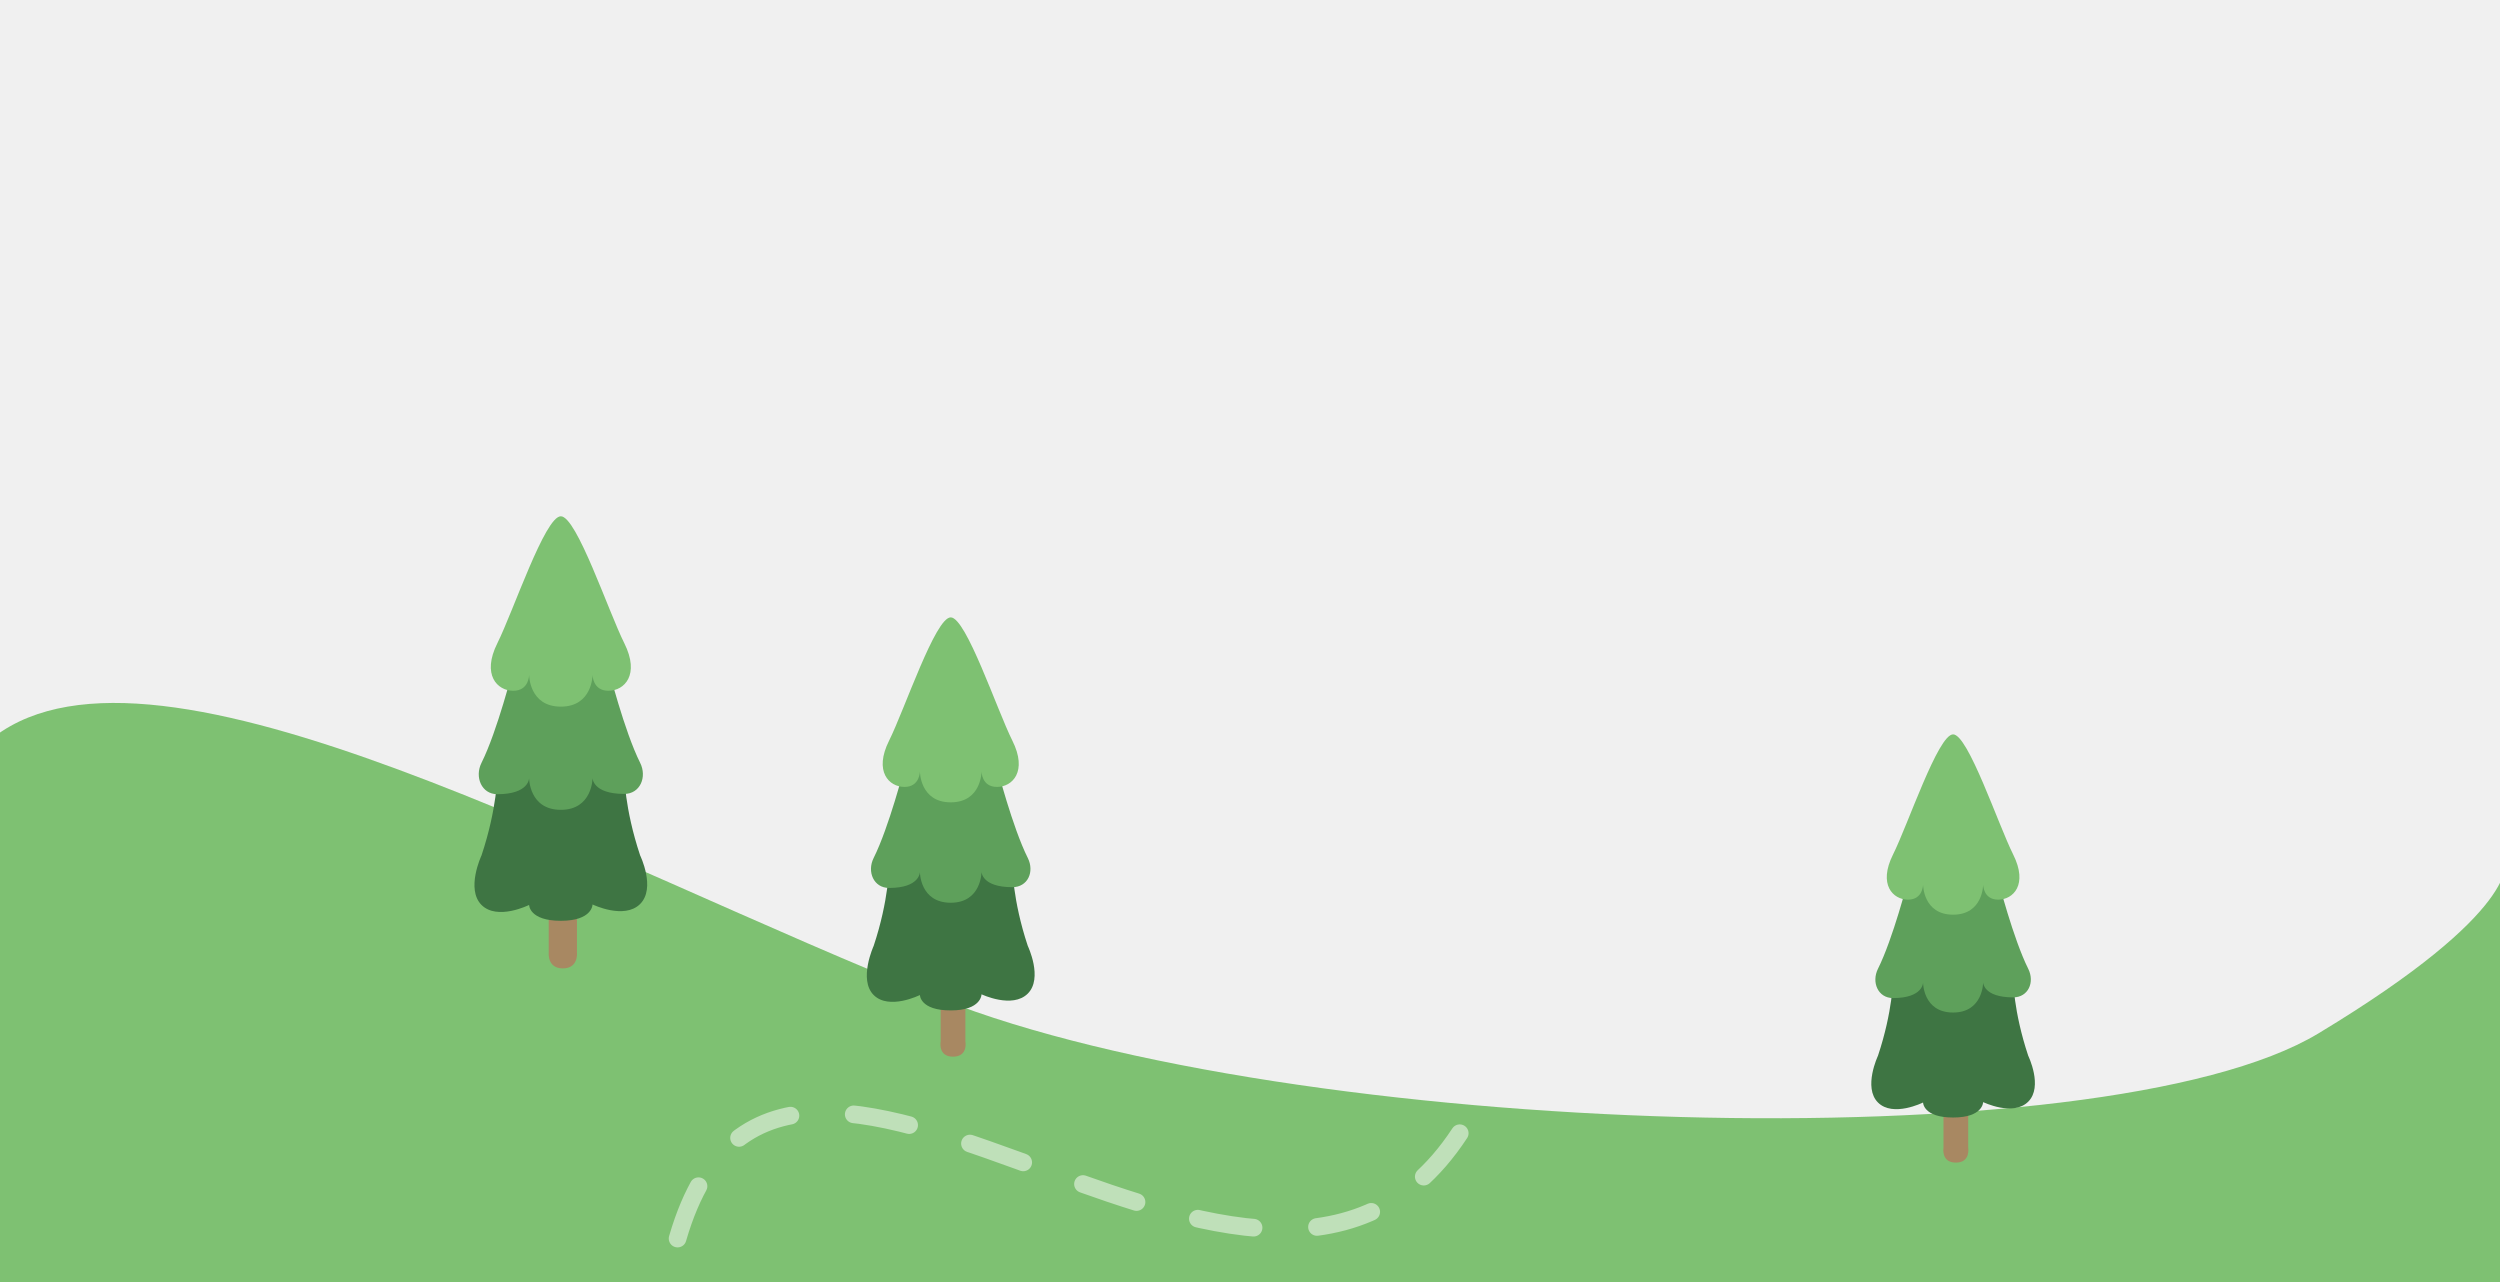
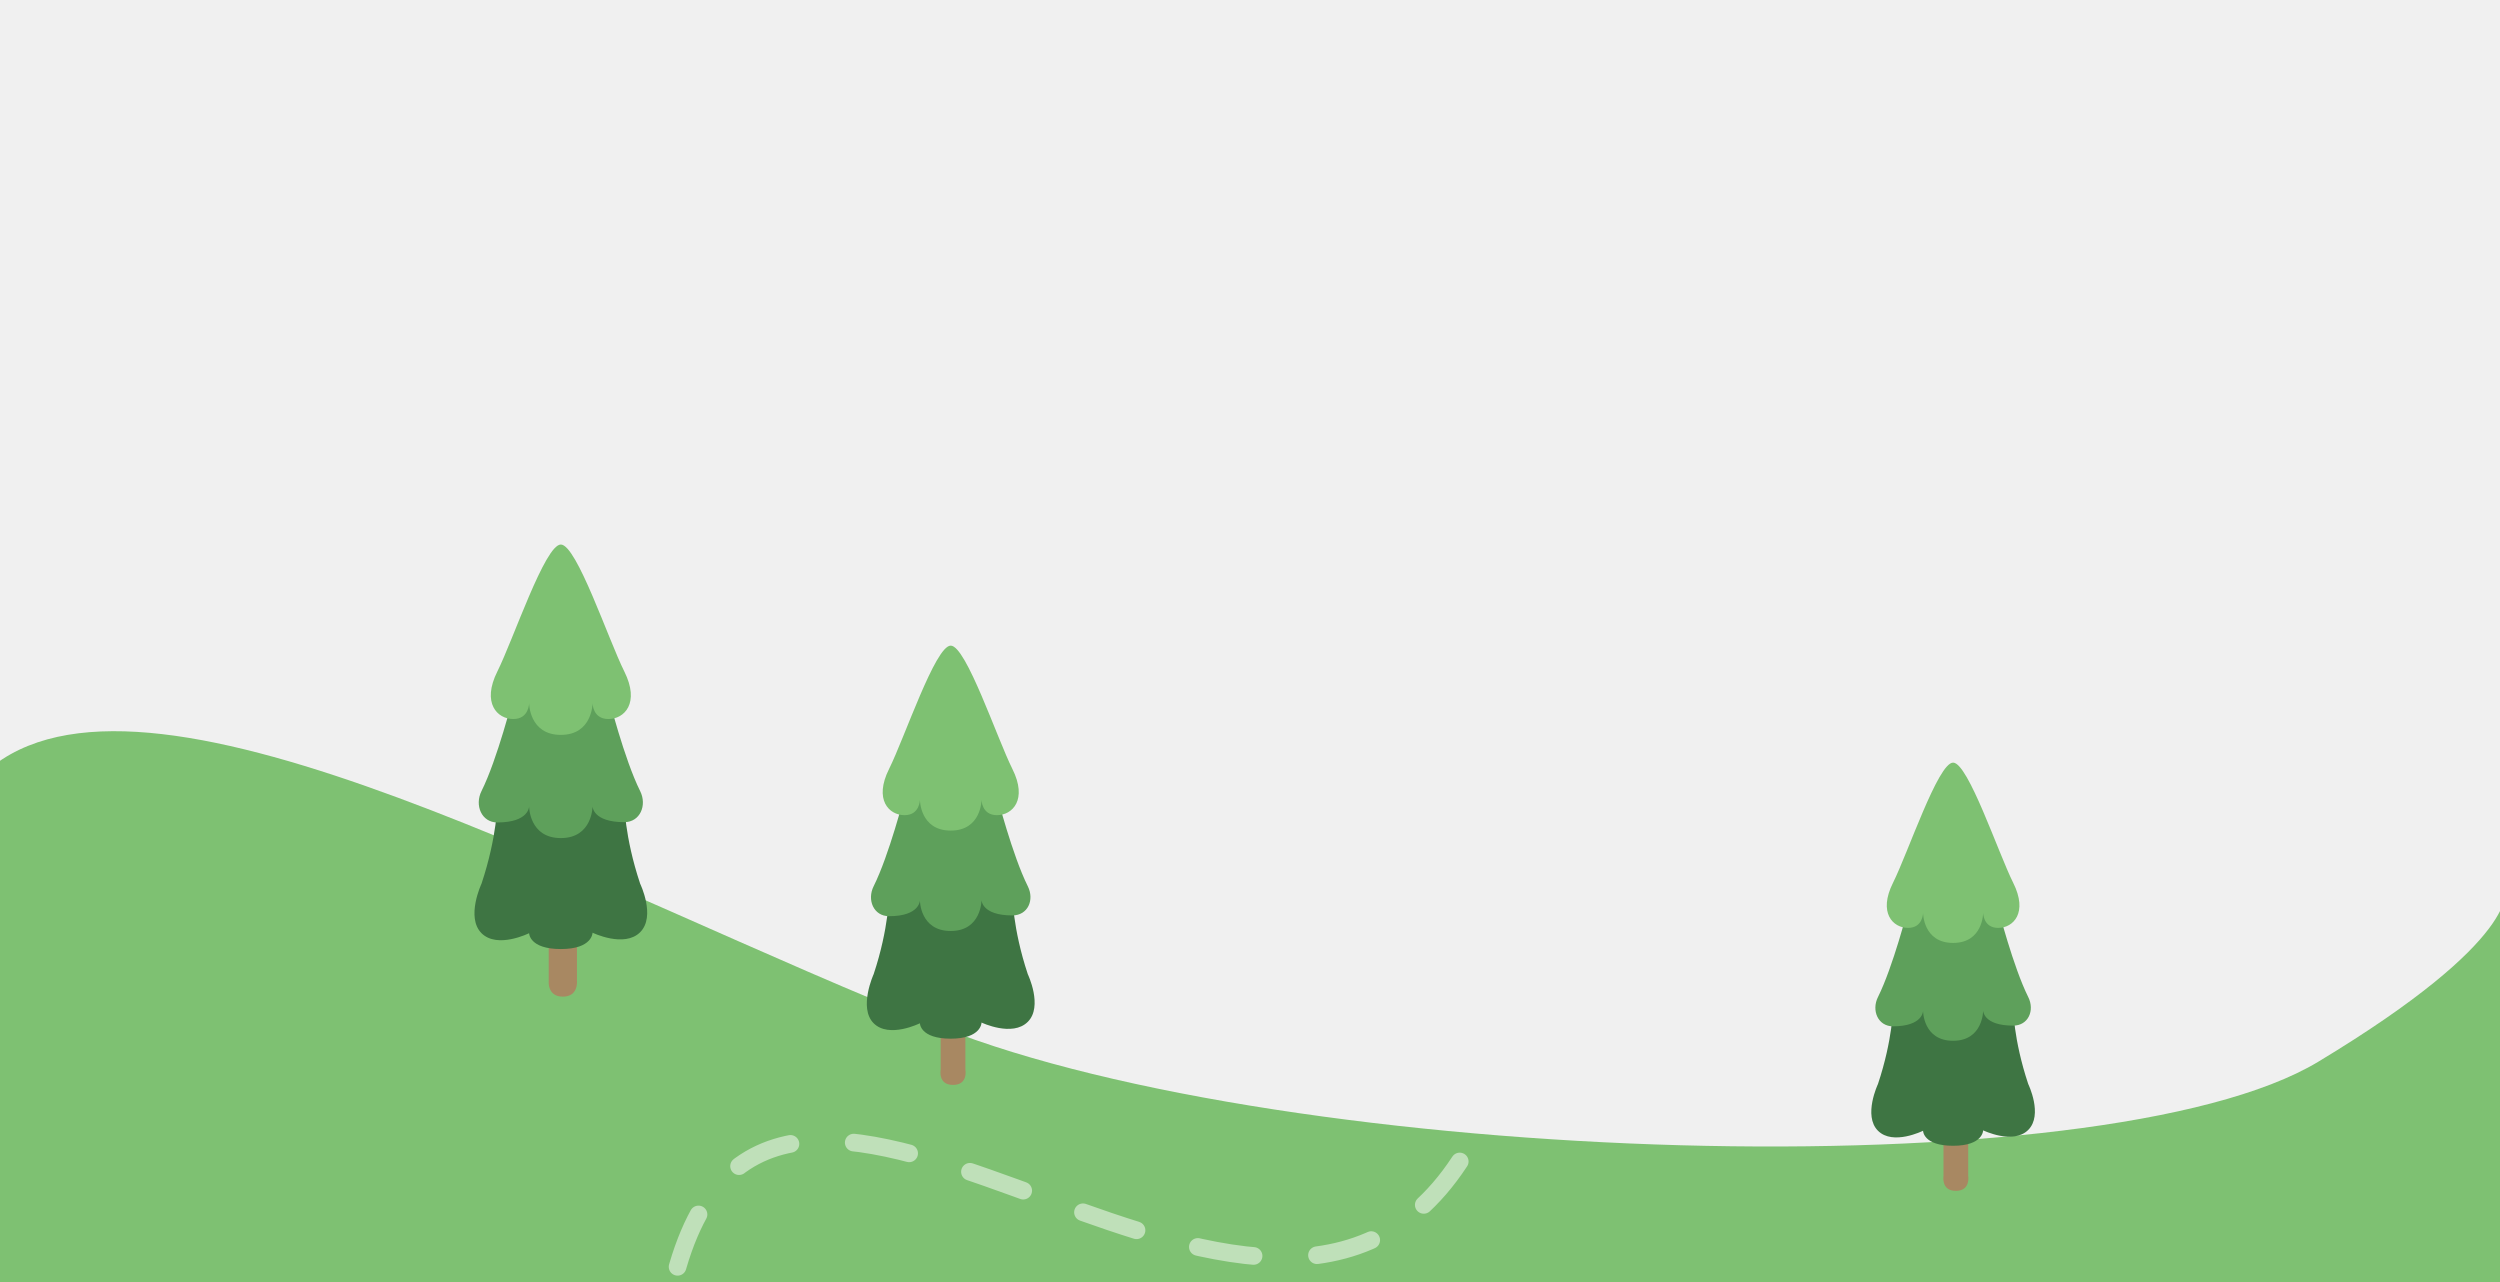
- <svg xmlns="http://www.w3.org/2000/svg" version="1.1" id="Layer_1" x="0px" y="0px" width="708px" height="363px" viewBox="0 0 708 363" enable-background="new 0 0 708 363" xml:space="preserve">
-   <g id="_x31_st">
-     <path id="landscape_4_" fill="#7EC172" d="M709.397,367.25V243.751c0,0,5.362,13.809-52.836,48.917   c-61.138,36.881-290.822,29.453-389.842-9.68C167.7,243.854,44.803,173.489-1.603,208.604V367.25" />
-     <path fill="none" stroke="#FFFFFF" stroke-width="5" stroke-linecap="round" stroke-linejoin="round" stroke-miterlimit="10" stroke-opacity="0.5" stroke-dasharray="16,18" d="   M413.397,320.93c-59.031,90-200.408-83.025-223.991,40.32" />
-     <g>
-       <path fill="#A88862" d="M550.397,308.25v16.746c0,0-0.755,4.254,3.5,4.254s3.5-4.254,3.5-4.254V308.25H550.397z" />
-       <path fill="#3E7543" d="M553.119,316.483c-8.51,0-8.51-4.255-8.51-4.255s-8.513,4.255-12.768,0c-4.254-4.254,0-13.233,0-13.233    c4.255-12.768,4.255-21.745,4.255-21.745h34.044c0,0,0,8.978,4.255,21.745c0,0,4.255,8.746,0,12.999    c-4.255,4.256-12.768,0.118-12.768,0.118S561.628,316.483,553.119,316.483z" />
-       <path fill="#5EA05B" d="M540.352,249.25c0,0-4.255,16.598-8.51,25.107c-1.903,3.808,0,8.297,4.255,8.297    c8.513,0,8.513-4.359,8.513-4.359s0,8.454,8.51,8.454c8.509,0,8.509-8.535,8.509-8.535s0,4.243,8.513,4.243    c4.255,0,6.159-4.285,4.255-8.092c-4.255-8.511-8.51-25.114-8.51-25.114H540.352z" />
-       <path fill="#7EC172" d="M553.119,207.974c-4.255,0-12.768,25.531-17.022,34.044c-4.255,8.509,0,12.764,4.255,12.764    c4.258,0,4.258-4.254,4.258-4.254s0,8.509,8.51,8.509c8.509,0,8.509-8.509,8.509-8.509s0,4.254,4.258,4.254    c4.255,0,8.51-4.254,4.255-12.764C565.886,233.505,557.373,207.971,553.119,207.974z" />
-     </g>
-     <g>
-       <path fill="#A88862" d="M155.397,252.25v17.508c0,0-0.492,4.492,4,4.492s4-4.492,4-4.492V252.25H155.397z" />
-       <path fill="#3E7543" d="M158.827,260.771c-8.984,0-8.984-4.492-8.984-4.492s-8.987,4.492-13.479,0c-4.492-4.492,0-14.021,0-14.021    c4.492-13.479,4.492-23.008,4.492-23.008h35.942c0,0,0,9.528,4.492,23.008c0,0,4.492,9.258,0,13.749    c-4.492,4.494-13.479,0.137-13.479,0.137S167.811,260.771,158.827,260.771z" />
-       <path fill="#5EA05B" d="M145.347,189.25c0,0-4.492,17.793-8.984,26.776c-2.01,4.021,0,8.895,4.492,8.895    c8.987,0,8.987-4.536,8.987-4.536s0,8.959,8.984,8.959s8.984-8.995,8.984-8.995s0,4.488,8.987,4.488    c4.492,0,6.502-4.79,4.492-8.808c-4.492-8.986-8.984-26.78-8.984-26.78H145.347z" />
-       <path fill="#7EC172" d="M158.827,146.21c-4.492,0-13.479,26.955-17.971,35.942c-4.492,8.984,0,13.476,4.492,13.476    c4.496,0,4.496-4.492,4.496-4.492s0,8.984,8.984,8.984s8.984-8.984,8.984-8.984s0,4.492,4.496,4.492    c4.492,0,8.984-4.492,4.492-13.476C172.306,173.166,163.319,146.207,158.827,146.21z" />
-     </g>
-     <g>
-       <path fill="#A88862" d="M266.397,277.25v17.636c0,0-0.865,4.364,3.5,4.364s3.5-4.364,3.5-4.364V277.25H266.397z" />
-       <path fill="#3E7543" d="M269.246,286.153c-8.729,0-8.729-4.365-8.729-4.365s-8.733,4.365-13.097,0c-4.364-4.364,0-13.902,0-13.902    c4.364-13.098,4.364-22.636,4.364-22.636h34.923c0,0,0,9.538,4.365,22.636c0,0,4.364,9.135,0,13.498    c-4.365,4.367-13.098,0.204-13.098,0.204S277.975,286.153,269.246,286.153z" />
-       <path fill="#5EA05B" d="M256.148,217.25c0,0-4.365,16.993-8.729,25.723c-1.954,3.906,0,8.495,4.364,8.495    c8.733,0,8.733-4.48,8.733-4.48s0,8.668,8.729,8.668s8.729-8.758,8.729-8.758s0,4.352,8.732,4.352    c4.365,0,6.318-4.363,4.365-8.269c-4.365-8.73-8.729-25.73-8.729-25.73H256.148z" />
-       <path fill="#7EC172" d="M269.246,174.841c-4.364,0-13.097,26.191-17.462,34.923c-4.364,8.729,0,13.094,4.365,13.094    c4.368,0,4.368-4.365,4.368-4.365s0,8.729,8.729,8.729s8.729-8.729,8.729-8.729s0,4.365,4.368,4.365    c4.364,0,8.729-4.365,4.364-13.094C282.343,201.032,273.61,174.837,269.246,174.841z" />
+ <svg xmlns="http://www.w3.org/2000/svg" width="708" height="363">
+   <g>
+     <rect fill="none" id="canvas_background" height="402" width="582" y="-1" x="-1" />
+   </g>
+   <g>
+     <g id="_x31_st">
+       <path d="m709.397,375.25l0,-123.499c0,0 5.362,13.809 -52.836,48.917c-61.138,36.881 -290.822,29.453 -389.842,-9.68c-99.019,-39.134 -221.916,-109.499 -268.322,-74.384l0,158.646" fill="#7EC172" id="landscape_4_" />
+       <path id="svg_1" d="m413.397,328.93c-59.031,90 -200.408,-83.025 -223.991,40.32" stroke-dasharray="16,18" stroke-opacity="0.5" stroke-miterlimit="10" stroke-linejoin="round" stroke-linecap="round" stroke-width="5" stroke="#FFFFFF" fill="none" />
+       <g id="svg_2">
+         <path id="svg_3" d="m550.397,316.25l0,16.746c0,0 -0.755,4.254 3.5,4.254s3.5,-4.254 3.5,-4.254l0,-16.746l-7,0z" fill="#A88862" />
+         <path id="svg_4" d="m553.119,324.483c-8.51,0 -8.51,-4.255 -8.51,-4.255s-8.513,4.255 -12.768,0c-4.254,-4.254 0,-13.233 0,-13.233c4.255,-12.768 4.255,-21.745 4.255,-21.745l34.044,0c0,0 0,8.978 4.255,21.745c0,0 4.255,8.746 0,12.999c-4.255,4.256 -12.768,0.118 -12.768,0.118s0.001,4.371 -8.508,4.371z" fill="#3E7543" />
+         <path id="svg_5" d="m540.352,257.25c0,0 -4.255,16.598 -8.51,25.107c-1.903,3.808 0,8.297 4.255,8.297c8.513,0 8.513,-4.359 8.513,-4.359s0,8.454 8.51,8.454c8.509,0 8.509,-8.535 8.509,-8.535s0,4.243 8.513,4.243c4.255,0 6.159,-4.285 4.255,-8.092c-4.255,-8.511 -8.51,-25.114 -8.51,-25.114l-25.535,0l0,-0.001z" fill="#5EA05B" />
+         <path id="svg_6" d="m553.119,215.974c-4.255,0 -12.768,25.531 -17.022,34.044c-4.255,8.509 0,12.764 4.255,12.764c4.258,0 4.258,-4.254 4.258,-4.254s0,8.509 8.51,8.509c8.509,0 8.509,-8.509 8.509,-8.509s0,4.254 4.258,4.254c4.255,0 8.51,-4.254 4.255,-12.764c-4.256,-8.513 -12.769,-34.047 -17.023,-34.044z" fill="#7EC172" />
+       </g>
+       <g id="svg_7">
+         <path id="svg_8" d="m155.397,260.25l0,17.508c0,0 -0.492,4.492 4,4.492s4,-4.492 4,-4.492l0,-17.508l-8,0z" fill="#A88862" />
+         <path id="svg_9" d="m158.827,268.771c-8.984,0 -8.984,-4.492 -8.984,-4.492s-8.987,4.492 -13.479,0c-4.492,-4.492 0,-14.021 0,-14.021c4.492,-13.479 4.492,-23.008 4.492,-23.008l35.942,0c0,0 0,9.528 4.492,23.008c0,0 4.492,9.258 0,13.749c-4.492,4.494 -13.479,0.137 -13.479,0.137s0,4.627 -8.984,4.627z" fill="#3E7543" />
+         <path id="svg_10" d="m145.347,197.25c0,0 -4.492,17.793 -8.984,26.776c-2.01,4.021 0,8.895 4.492,8.895c8.987,0 8.987,-4.536 8.987,-4.536s0,8.959 8.984,8.959s8.984,-8.995 8.984,-8.995s0,4.488 8.987,4.488c4.492,0 6.502,-4.79 4.492,-8.808c-4.492,-8.986 -8.984,-26.78 -8.984,-26.78l-26.958,0l0,0.001z" fill="#5EA05B" />
+         <path id="svg_11" d="m158.827,154.21c-4.492,0 -13.479,26.955 -17.971,35.942c-4.492,8.984 0,13.476 4.492,13.476c4.496,0 4.496,-4.492 4.496,-4.492s0,8.984 8.984,8.984s8.984,-8.984 8.984,-8.984s0,4.492 4.496,4.492c4.492,0 8.984,-4.492 4.492,-13.476c-4.494,-8.986 -13.481,-35.945 -17.973,-35.942z" fill="#7EC172" />
+       </g>
+       <g id="svg_12">
+         <path id="svg_13" d="m266.397,285.25l0,17.636c0,0 -0.865,4.364 3.5,4.364s3.5,-4.364 3.5,-4.364l0,-17.636l-7,0z" fill="#A88862" />
+         <path id="svg_14" d="m269.246,294.153c-8.729,0 -8.729,-4.365 -8.729,-4.365s-8.733,4.365 -13.097,0c-4.364,-4.364 0,-13.902 0,-13.902c4.364,-13.098 4.364,-22.636 4.364,-22.636l34.923,0c0,0 0,9.538 4.365,22.636c0,0 4.364,9.135 0,13.498c-4.365,4.367 -13.098,0.204 -13.098,0.204s0.001,4.565 -8.728,4.565z" fill="#3E7543" />
+         <path id="svg_15" d="m256.148,225.25c0,0 -4.365,16.993 -8.729,25.723c-1.954,3.906 0,8.495 4.364,8.495c8.733,0 8.733,-4.48 8.733,-4.48s0,8.668 8.729,8.668s8.729,-8.758 8.729,-8.758s0,4.352 8.732,4.352c4.365,0 6.318,-4.363 4.365,-8.269c-4.365,-8.73 -8.729,-25.73 -8.729,-25.73l-26.194,0l0,-0.001z" fill="#5EA05B" />
+         <path id="svg_16" d="m269.246,182.841c-4.364,0 -13.097,26.191 -17.462,34.923c-4.364,8.729 0,13.094 4.365,13.094c4.368,0 4.368,-4.365 4.368,-4.365s0,8.729 8.729,8.729s8.729,-8.729 8.729,-8.729s0,4.365 4.368,4.365c4.364,0 8.729,-4.365 4.364,-13.094c-4.364,-8.732 -13.097,-34.927 -17.461,-34.923z" fill="#7EC172" />
+       </g>
    </g>
  </g>
</svg>
